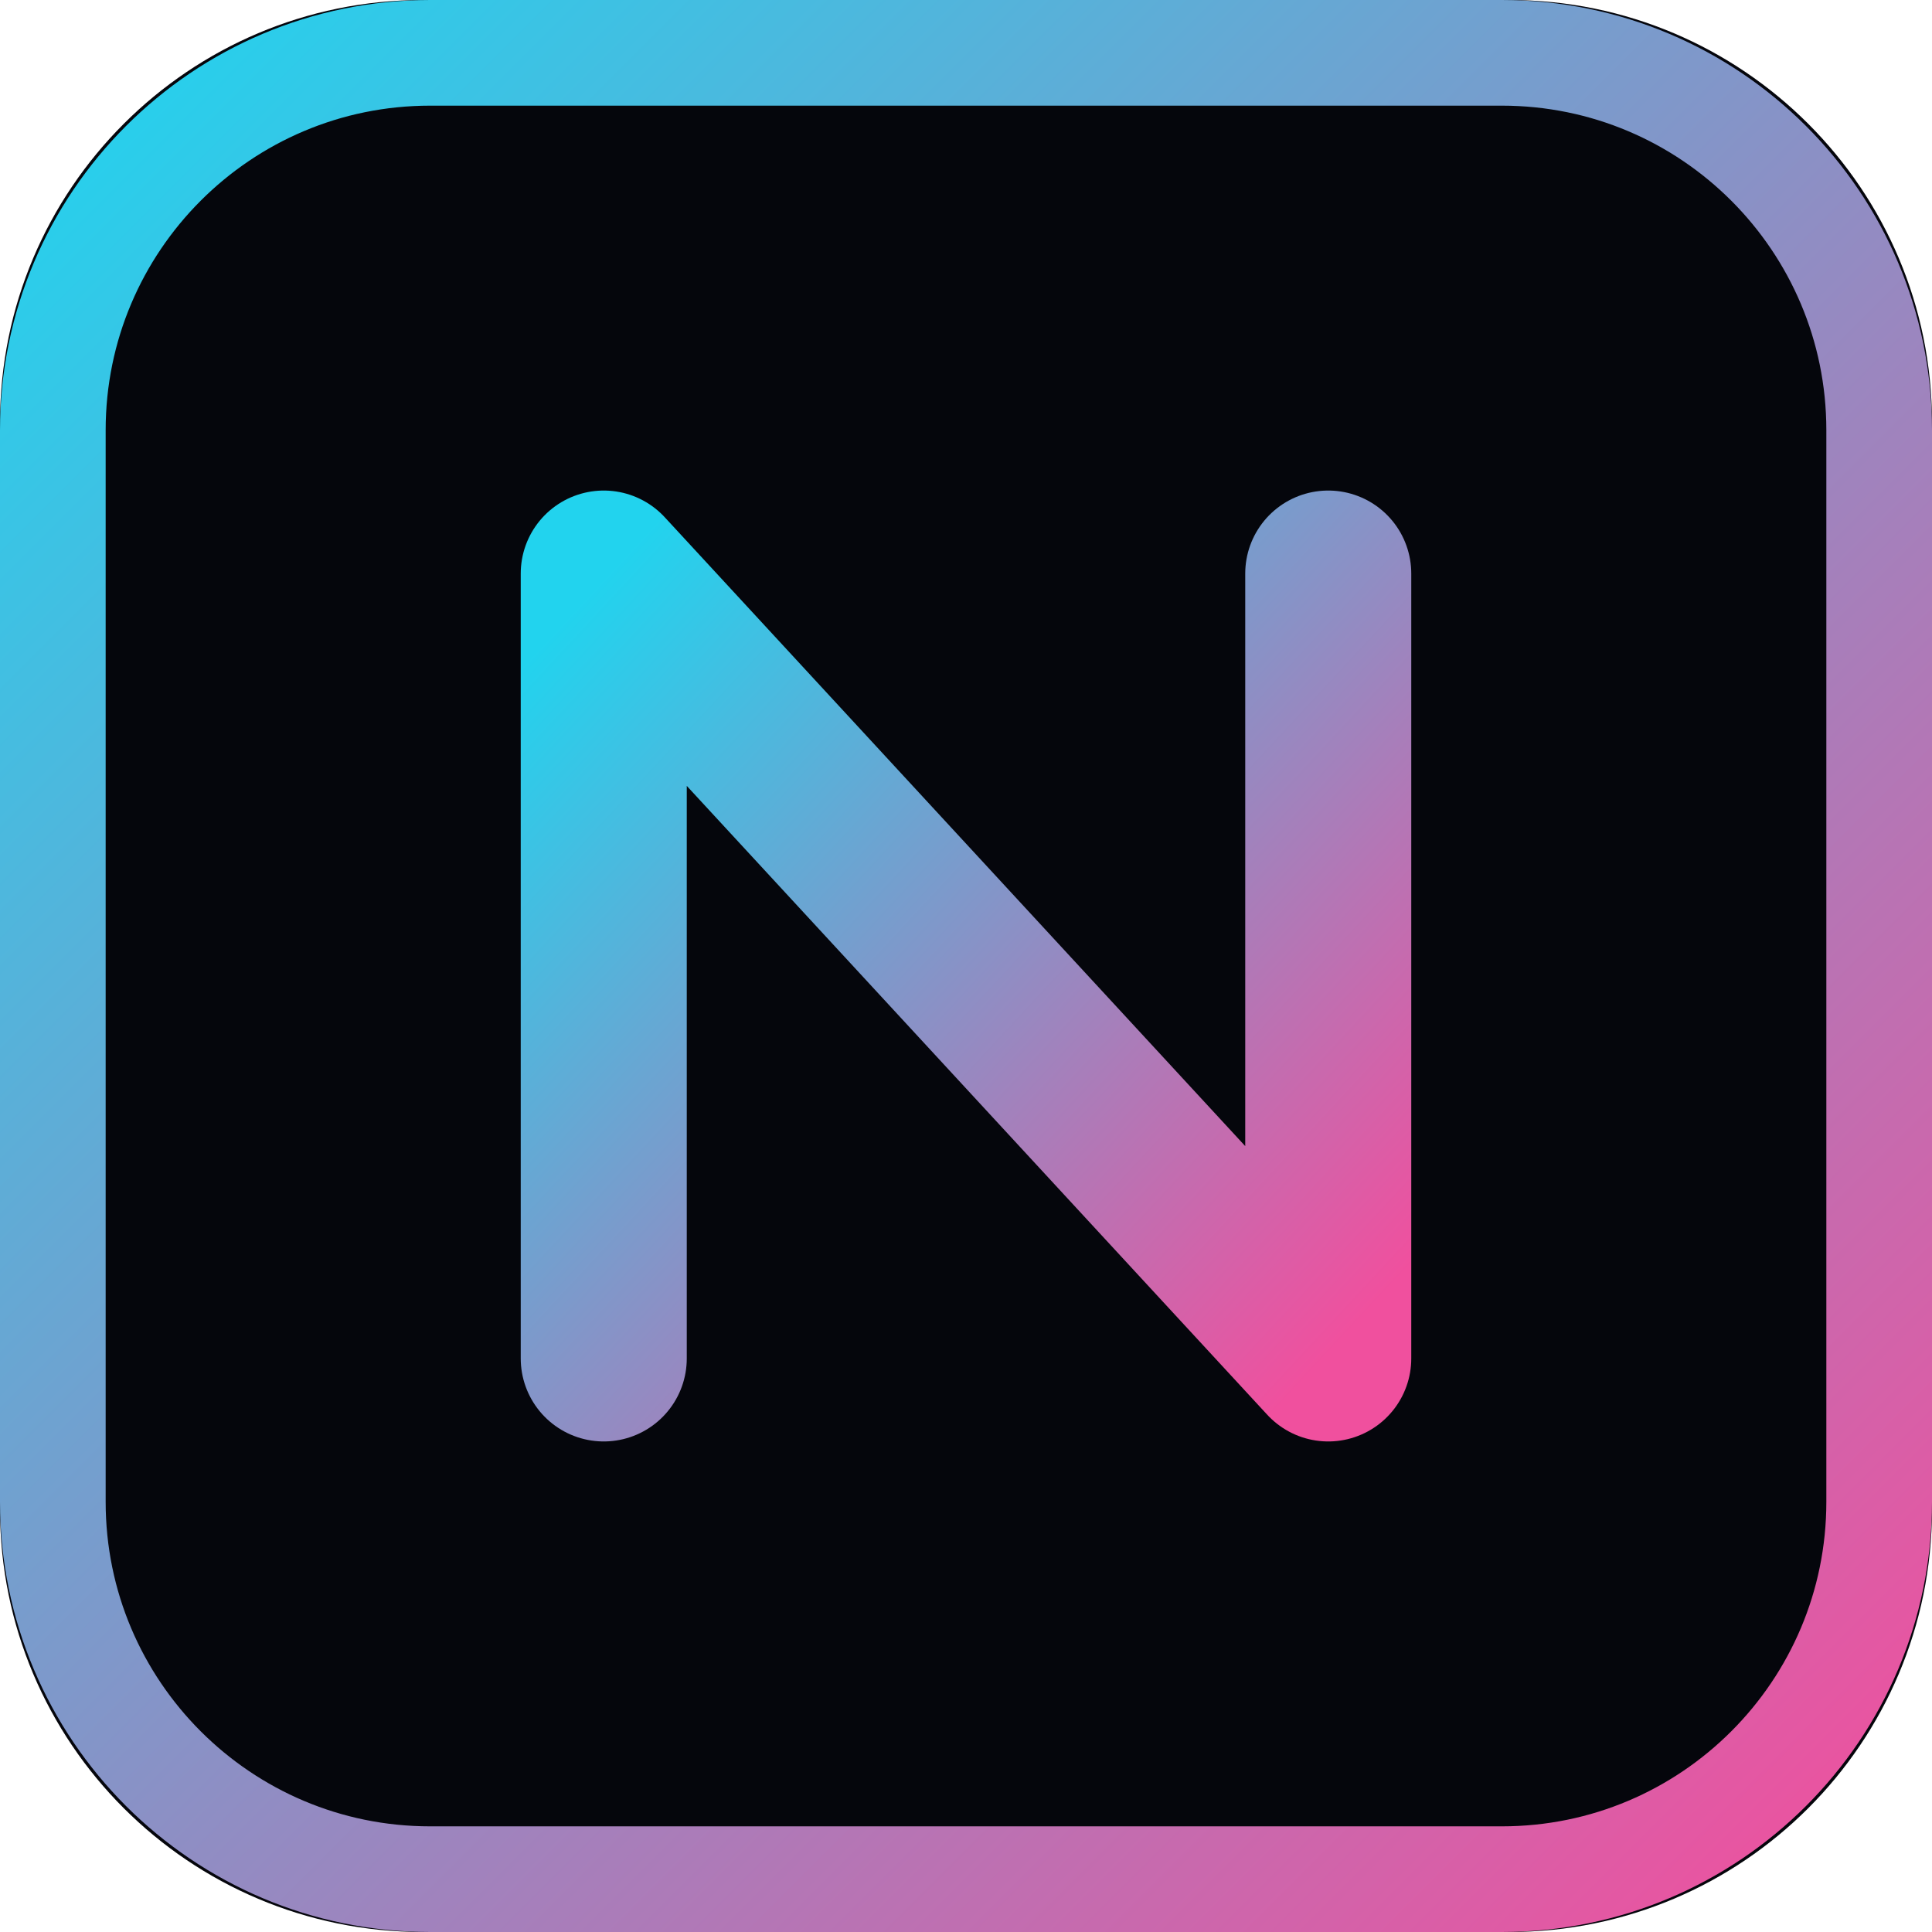
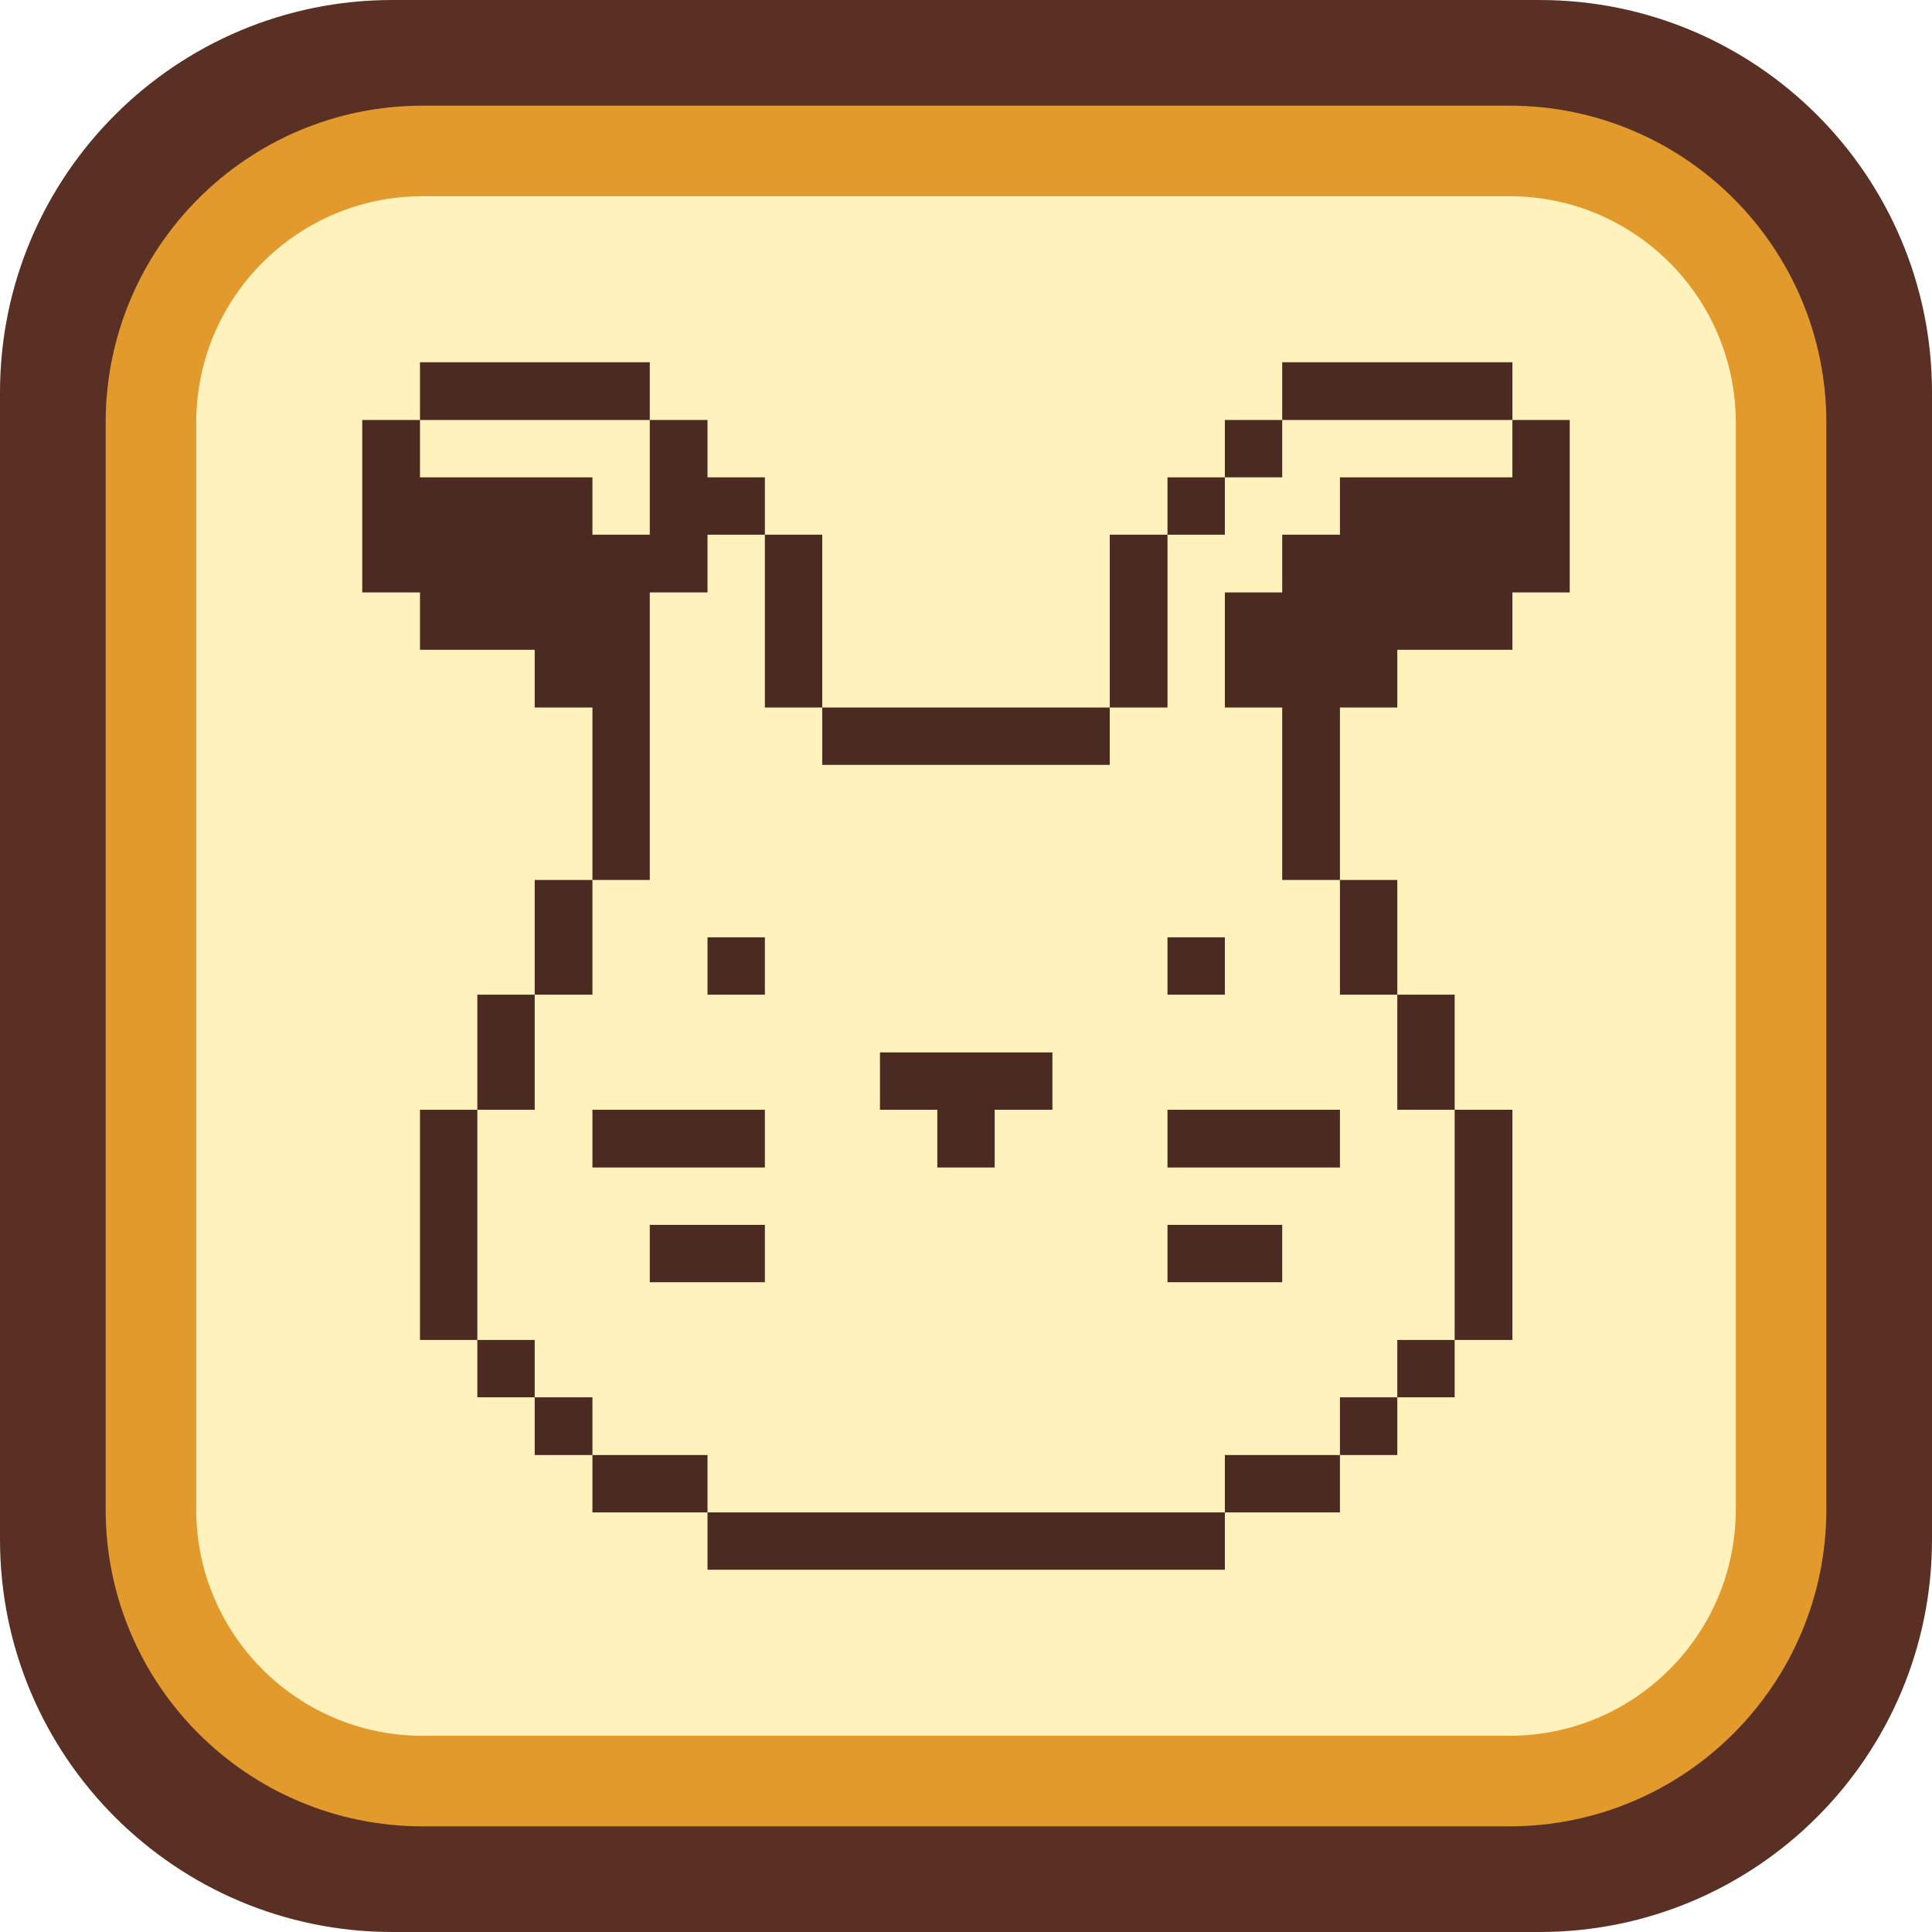
- <svg xmlns="http://www.w3.org/2000/svg" viewBox="0 0 64 64" role="img" aria-label="NEXUS">
-   <defs>
-     <linearGradient id="nexus-g" x1="0" y1="0" x2="1" y2="1">
-       <stop offset="0" stop-color="#22d3ee" />
-       <stop offset="1" stop-color="#f0509e" />
-     </linearGradient>
-   </defs>
-   <rect width="64" height="64" rx="14" fill="#05060c" />
-   <rect x="1.75" y="1.75" width="60.5" height="60.5" rx="12.5" fill="none" stroke="url(#nexus-g)" stroke-width="3.5" />
-   <path d="M20 45V19l24 26V19" fill="none" stroke="url(#nexus-g)" stroke-width="5.5" stroke-linecap="round" stroke-linejoin="round" />
+ <svg xmlns="http://www.w3.org/2000/svg" viewBox="0 0 64 64" role="img" aria-label="Koibunny">
+   <rect width="64" height="64" rx="13" fill="#5b3024" />
+   <rect x="5" y="5" width="54" height="54" rx="9" fill="#fff2bd" stroke="#e39a2d" stroke-width="3" />
+   <g transform="translate(12 12) scale(1.25)" fill="#4b2a22">
+     <path d="M30.48 1.53v1.52h-4.57v1.52h-1.53V6.1h-1.52v3.05h1.52v4.57h1.53V9.15h1.52V7.62h3.05V6.1H32V1.53zm-1.53 18.28h1.53v6.1h-1.53Zm-1.52 6.1h1.52v1.52h-1.52Zm0-9.15h1.52v3.05h-1.52Zm-1.52 10.67h1.52v1.53h-1.52Zm0-13.71h1.52v3.04h-1.52ZM24.38 0h6.1v1.53h-6.1Zm-1.52 28.96h3.05v1.52h-3.05Zm-1.52-9.15h4.57v1.53h-4.57Z" />
+     <path d="M22.86 1.53h1.52v1.52h-1.52Zm-1.52 21.33h3.04v1.52h-3.04Zm0-7.62h1.52v1.52h-1.52Zm0-12.19h1.52v1.52h-1.52ZM9.15 30.48h13.71V32H9.15ZM19.81 4.57h1.53v4.58h-1.53Zm-6.09 13.72v1.52h1.52v1.53h1.52v-1.53h1.53v-1.52zm-1.53-9.14h7.62v1.52h-7.62Zm-1.52-4.58h1.52v4.58h-1.52ZM9.15 15.24h1.52v1.52H9.15Zm0-12.19h1.52v1.52H9.15ZM6.1 28.96h3.05v1.52H6.1Zm1.52-6.1h3.05v1.52H7.62ZM6.1 19.81h4.57v1.53H6.1ZM7.62 1.53h1.53V6.1H7.62V4.57H6.1V3.05H1.53V1.53H0V6.1h1.53v1.52h3.04v1.53H6.1v4.57h1.52zM4.57 27.43H6.1v1.53H4.57Zm0-13.71H6.1v3.04H4.57ZM3.05 25.91h1.52v1.52H3.05Zm0-9.15h1.52v3.05H3.05ZM1.53 0h6.09v1.53H1.53Zm0 19.81h1.52v6.1H1.53Z" />
+   </g>
</svg>
